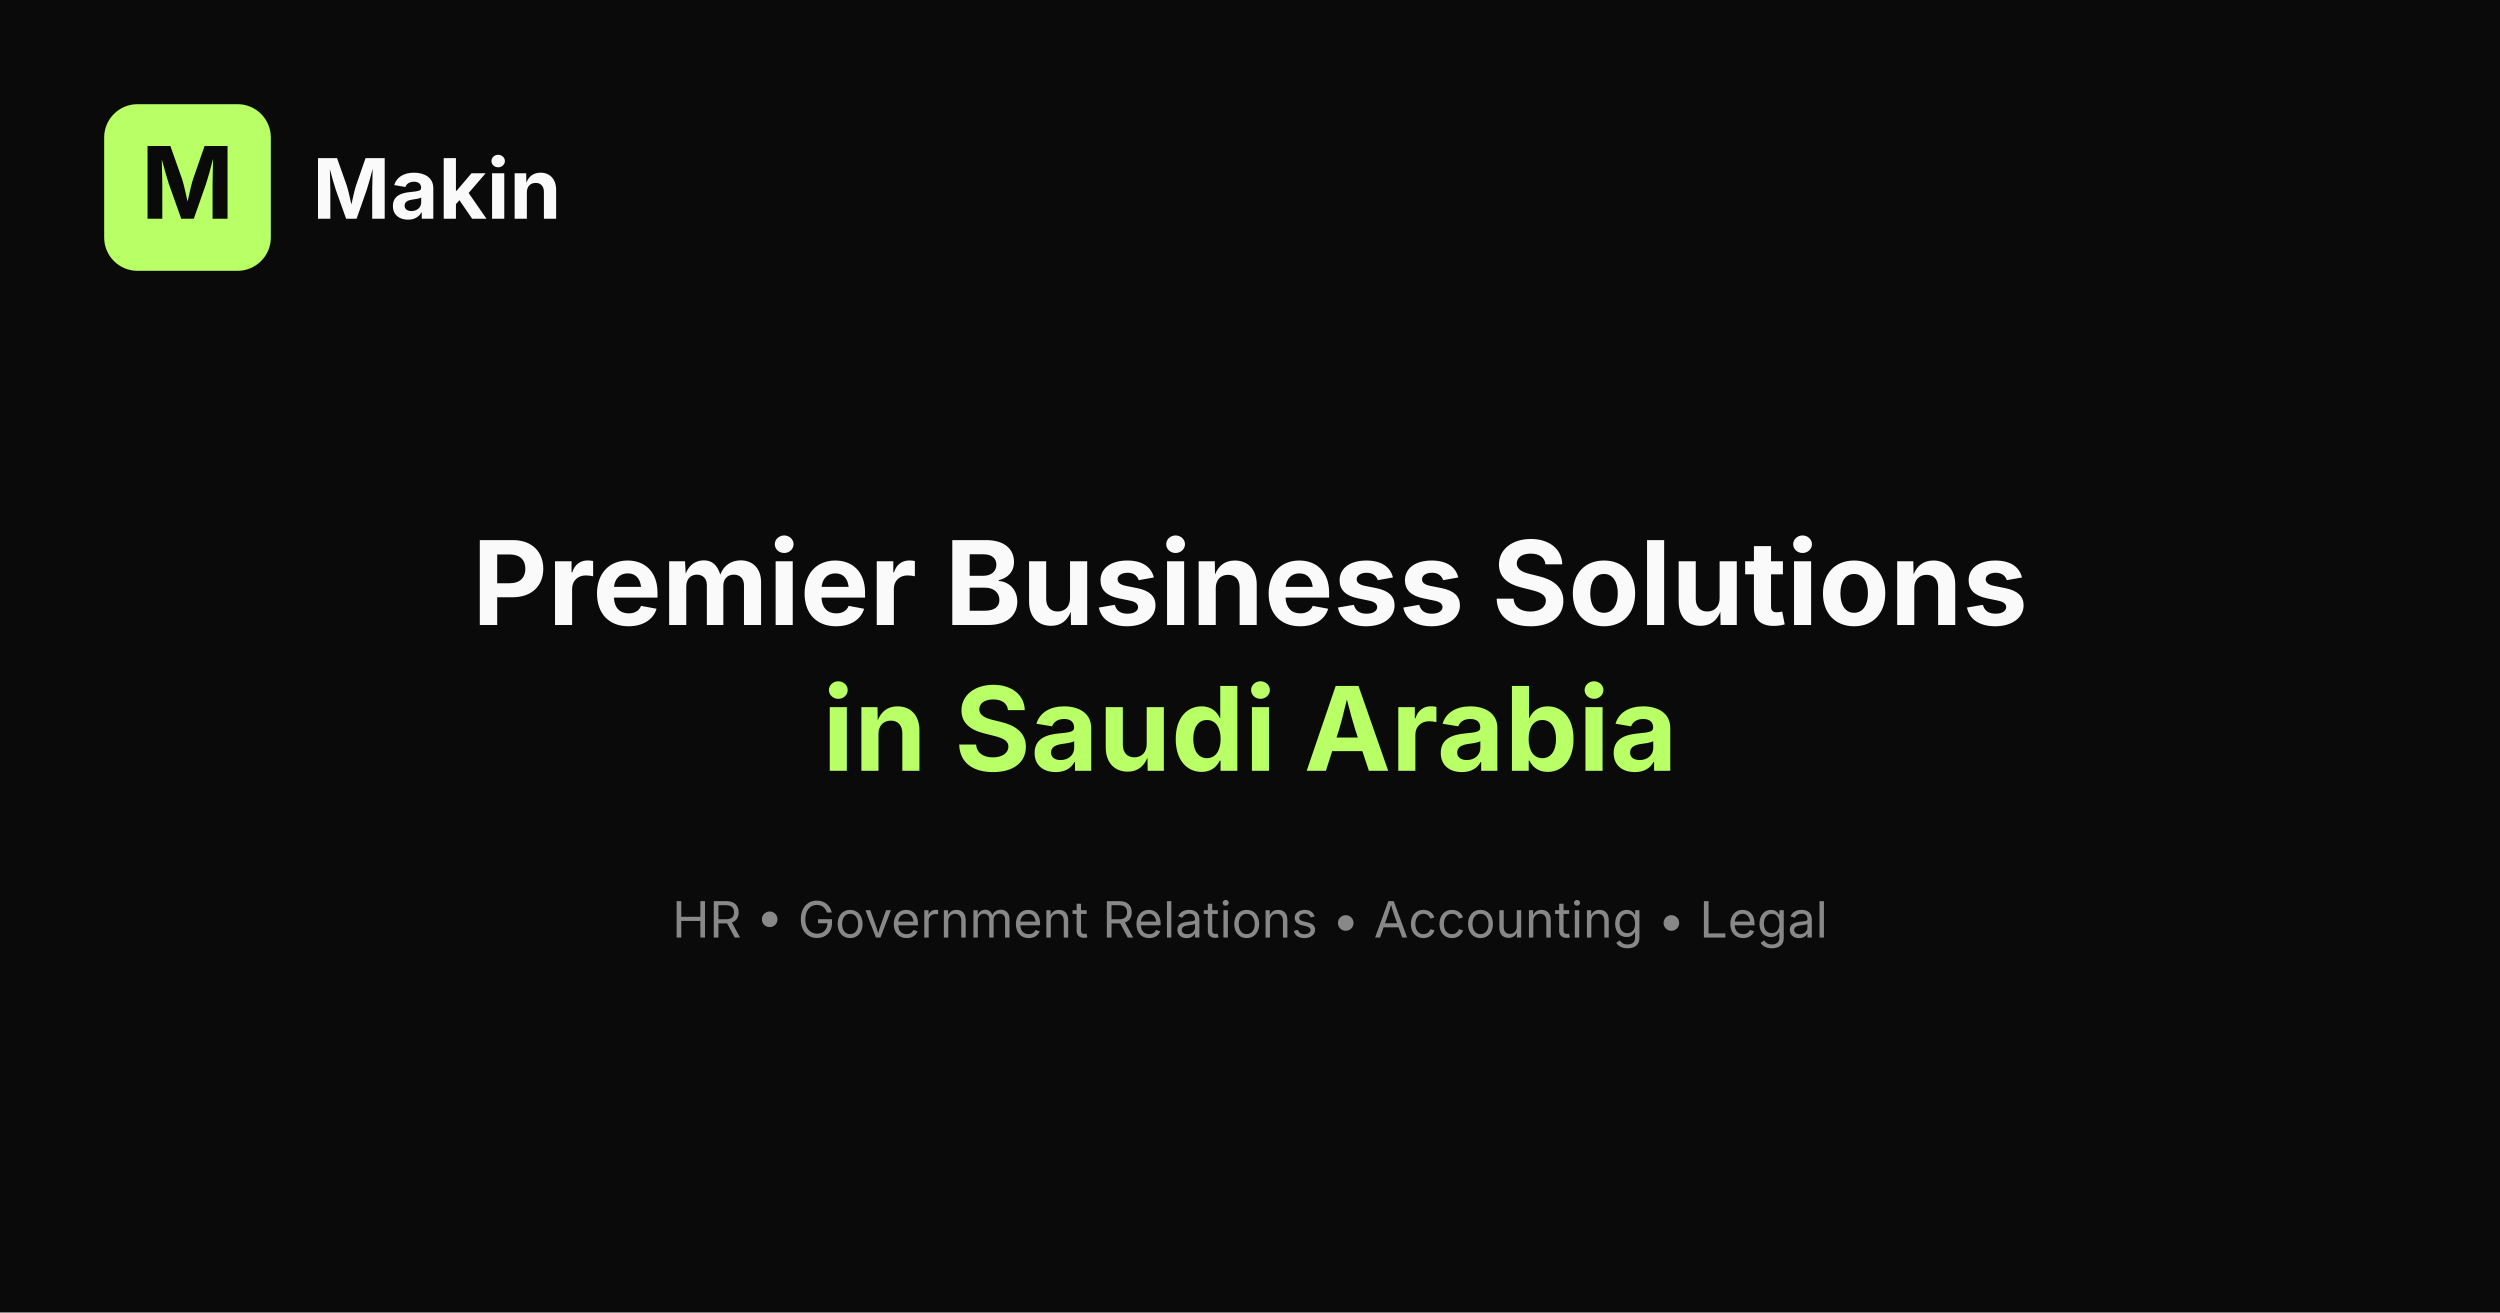
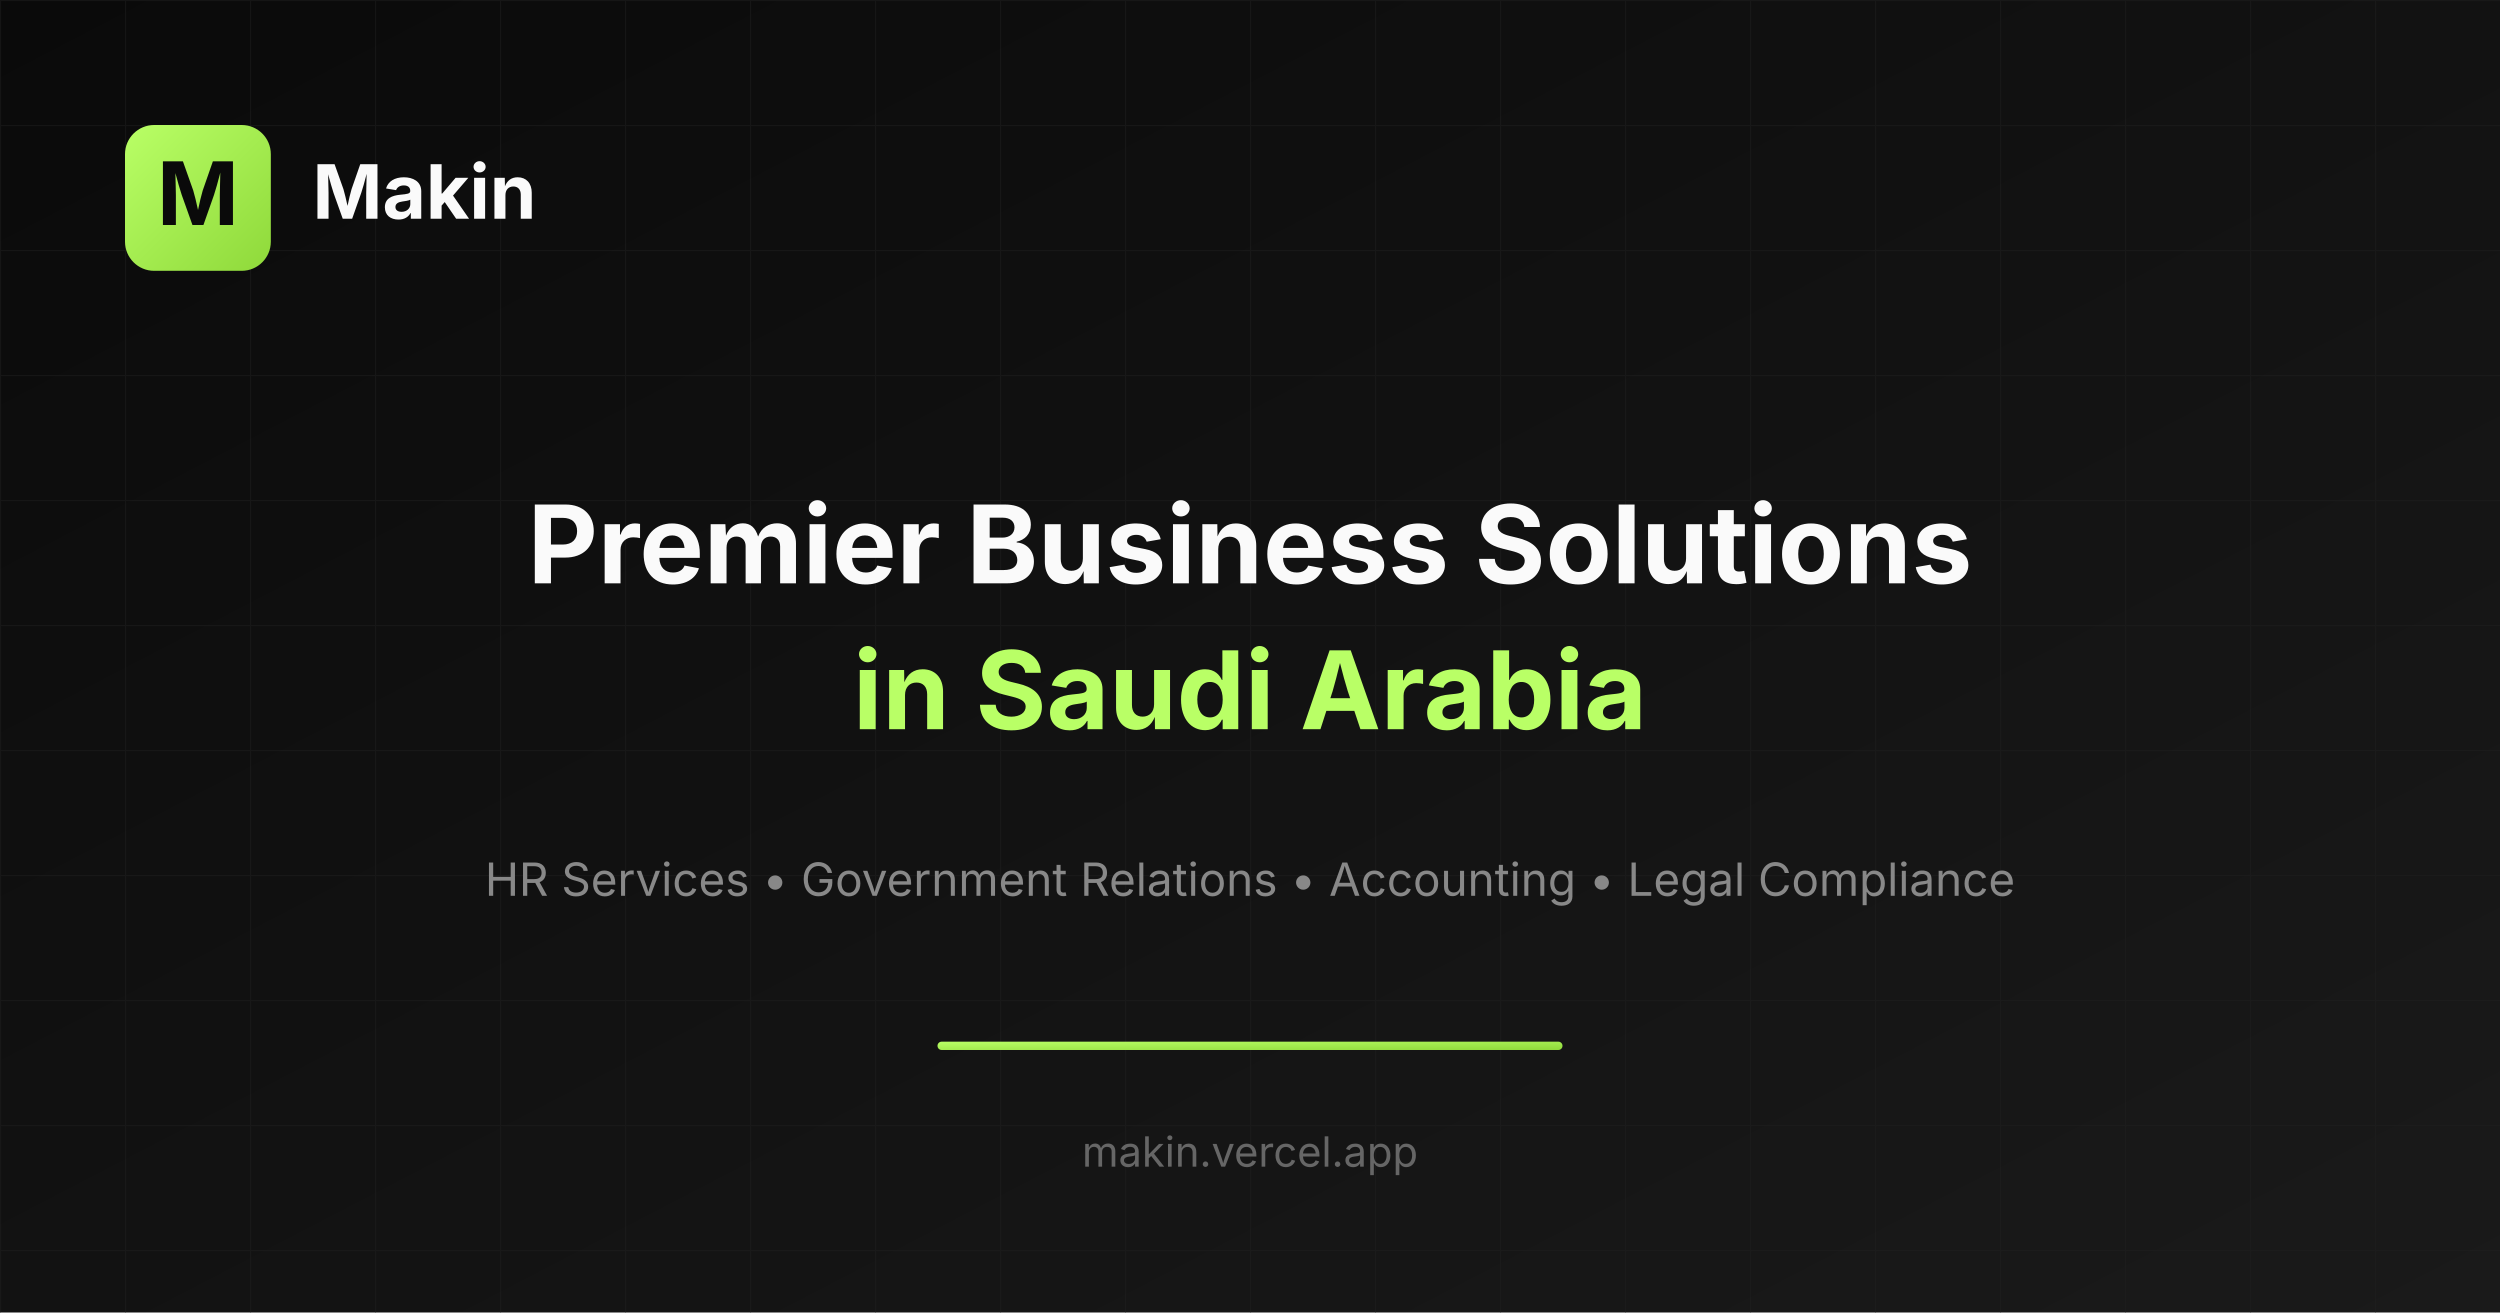
<svg xmlns="http://www.w3.org/2000/svg" viewBox="0 0 1200 630">
-   <rect width="1200" height="630" fill="#0A0A0A" />
-   <rect x="50" y="50" width="80" height="80" rx="16" fill="#B9FF66" />
-   <text x="90" y="105" font-family="system-ui, -apple-system, sans-serif" font-size="48" font-weight="bold" fill="#0A0A0A" text-anchor="middle">M</text>
-   <text x="150" y="105" font-family="system-ui, -apple-system, sans-serif" font-size="40" font-weight="bold" fill="#FAFAFA">Makin</text>
-   <text x="600" y="300" font-family="system-ui, -apple-system, sans-serif" font-size="56" font-weight="bold" fill="#FAFAFA" text-anchor="middle">Premier Business Solutions</text>
-   <text x="600" y="370" font-family="system-ui, -apple-system, sans-serif" font-size="56" font-weight="bold" fill="#B9FF66" text-anchor="middle">in Saudi Arabia</text>
-   <text x="600" y="450" font-family="system-ui, -apple-system, sans-serif" font-size="24" fill="#888888" text-anchor="middle">HR • Government Relations • Accounting • Legal</text>
+   <defs>
+     <linearGradient id="bgGrad" x1="0%" y1="0%" x2="100%" y2="100%">
+       <stop offset="0%" style="stop-color:#0A0A0A;stop-opacity:1" />
+       <stop offset="100%" style="stop-color:#1A1A1A;stop-opacity:1" />
+     </linearGradient>
+     <linearGradient id="logoGrad" x1="0%" y1="0%" x2="100%" y2="100%">
+       <stop offset="0%" style="stop-color:#B9FF66;stop-opacity:1" />
+       <stop offset="100%" style="stop-color:#8FD93A;stop-opacity:1" />
+     </linearGradient>
+   </defs>
+   <rect width="1200" height="630" fill="url(#bgGrad)" />
+   <pattern id="grid" width="60" height="60" patternUnits="userSpaceOnUse">
+     <path d="M 60 0 L 0 0 0 60" fill="none" stroke="#1F1F1F" stroke-width="1" />
+   </pattern>
+   <rect width="1200" height="630" fill="url(#grid)" opacity="0.5" />
+   <rect x="60" y="60" width="70" height="70" rx="14" fill="url(#logoGrad)" />
+   <text x="95" y="108" font-family="system-ui, -apple-system, sans-serif" font-size="42" font-weight="700" fill="#0A0A0A" text-anchor="middle">M</text>
+   <text x="150" y="105" font-family="system-ui, -apple-system, sans-serif" font-size="36" font-weight="700" fill="#FAFAFA">Makin</text>
+   <text x="600" y="280" font-family="system-ui, -apple-system, sans-serif" font-size="52" font-weight="700" fill="#FAFAFA" text-anchor="middle">Premier Business Solutions</text>
+   <text x="600" y="350" font-family="system-ui, -apple-system, sans-serif" font-size="52" font-weight="700" fill="#B9FF66" text-anchor="middle">in Saudi Arabia</text>
+   <text x="600" y="430" font-family="system-ui, -apple-system, sans-serif" font-size="22" fill="#888888" text-anchor="middle">HR Services • Government Relations • Accounting • Legal Compliance</text>
+   <rect x="450" y="500" width="300" height="4" rx="2" fill="url(#logoGrad)" />
+   <text x="600" y="560" font-family="system-ui, -apple-system, sans-serif" font-size="20" fill="#666666" text-anchor="middle">makin.vercel.app</text>
</svg>
